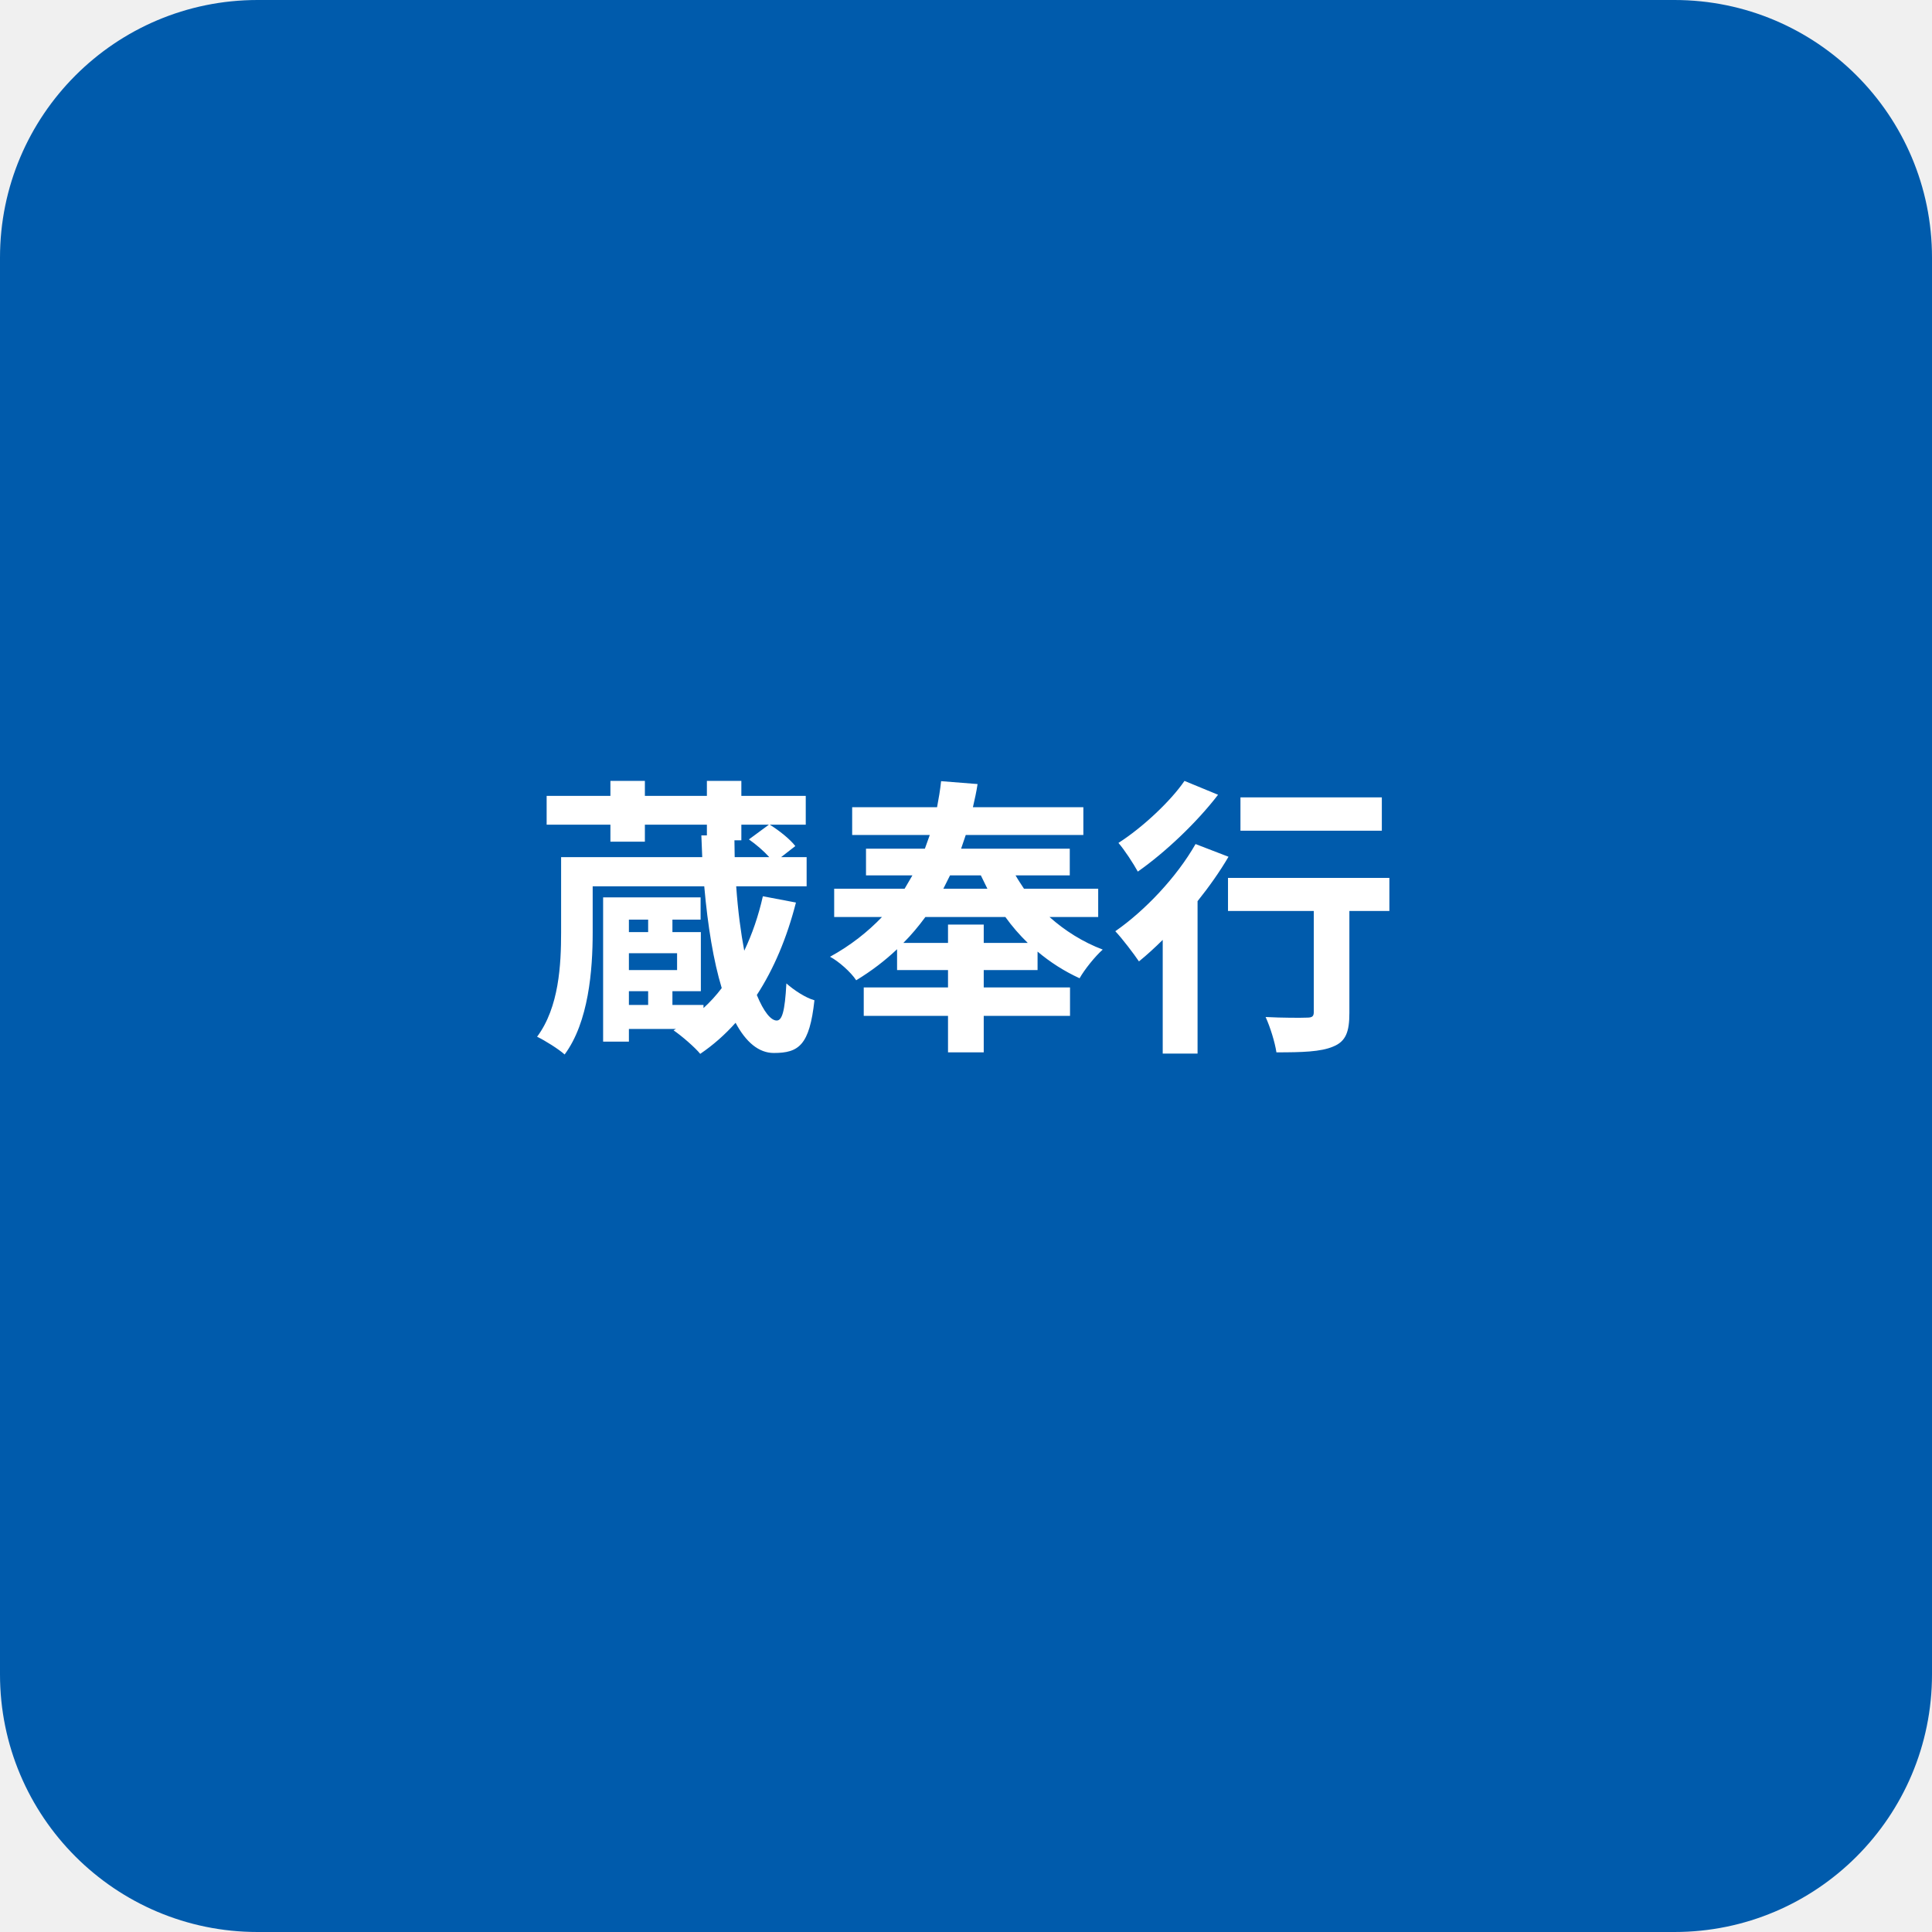
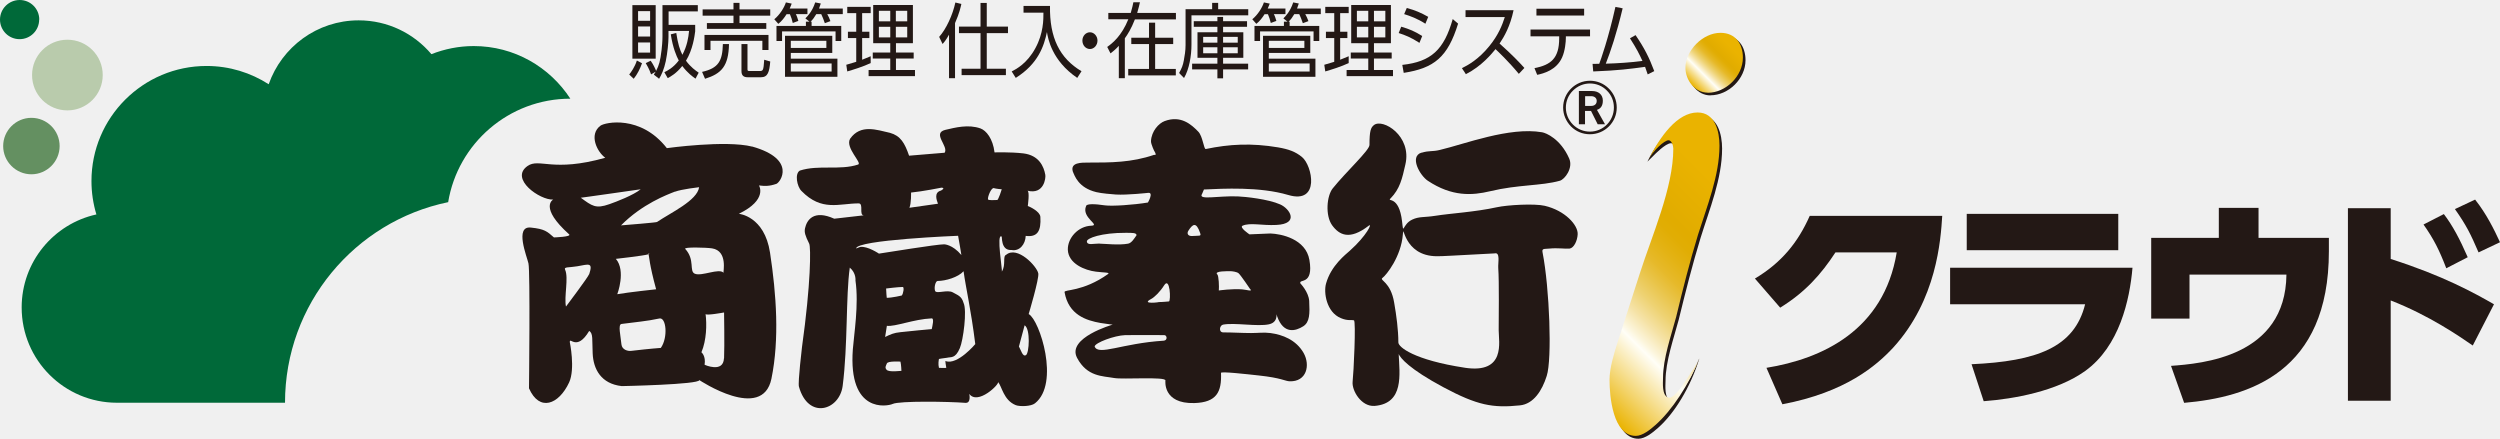
- <svg xmlns="http://www.w3.org/2000/svg" viewBox="0 0 240 240" width="240" height="240">
-   <rect width="240" height="240" rx="32" fill="#005BAC" />
-   <text x="120.0" y="127.6" text-anchor="middle" font-family="-apple-system, BlinkMacSystemFont, &quot;Hiragino Sans&quot;, &quot;Yu Gothic&quot;, &quot;Meiryo&quot;, sans-serif" font-size="36" font-weight="700" fill="#FFFFFF">蔵奉行</text>
+ <svg xmlns="http://www.w3.org/2000/svg" xmlns:xlink="http://www.w3.org/1999/xlink" id="_レイヤー_2" viewBox="0 0 228.5 40.1">
+   <defs>
+     <style>.cls-1{fill:#649061;}.cls-2{fill:#b9cbac;}.cls-3{fill:#231815;}.cls-4{fill:url(#_名称未設定グラデーション_2);}.cls-5{fill:url(#_名称未設定グラデーション_2-2);}.cls-6{fill:#006939;}</style>
+     <linearGradient id="_名称未設定グラデーション_2" x1="143.1" y1="34.12" x2="161.4" y2="15.81" gradientUnits="userSpaceOnUse">
+       <stop offset="0" stop-color="#eab300" />
+       <stop offset=".25" stop-color="#fffef7" />
+       <stop offset=".27" stop-color="#fcf6df" />
+       <stop offset=".33" stop-color="#f5e2a5" />
+       <stop offset=".39" stop-color="#eed272" />
+       <stop offset=".45" stop-color="#e9c449" />
+       <stop offset=".5" stop-color="#e6b929" />
+       <stop offset=".56" stop-color="#e3b212" />
+       <stop offset=".61" stop-color="#e1ad04" />
+       <stop offset=".65" stop-color="#e1ac00" />
+       <stop offset=".85" stop-color="#eab300" />
+     </linearGradient>
+     <linearGradient id="_名称未設定グラデーション_2-2" x1="154.64" y1="7.79" x2="158.78" y2="3.64" xlink:href="#_名称未設定グラデーション_2" />
+   </defs>
+   <g id="_ロゴ">
+     <path class="cls-3" d="M57.51,6.81c.17-.21.51-.68.7-1.28l.47.25c-.15.45-.45,1.05-.76,1.42l-.41-.39ZM59.93.47v4.89h-2.13V.47h2.13ZM59.42,1.02h-1.1v.88h1.1v-.88ZM59.42,2.42h-1.1v.92h1.1v-.92ZM59.42,3.88h-1.1v.93h1.1v-.93ZM60.57.47h3.21v.57h-2.67v1.23h2.43v.59c-.05.39-.21,1.67-.84,2.69.42.58.89.91,1.16,1.09l-.29.55c-.27-.19-.73-.52-1.21-1.16-.54.68-1.06.97-1.33,1.11l-.31-.54c.27-.13.8-.39,1.32-1.07-.21-.39-.54-1.14-.73-2.39l.5-.13c.15,1,.33,1.55.56,2,.44-.83.55-1.58.61-2.18h-1.88v.56c0,.47-.09,1.45-.25,2.21-.15.71-.39,1.25-.61,1.6l-.48-.38c.08-.11.11-.16.17-.27l-.42.25c-.17-.5-.42-.91-.49-1.03l.45-.22c.22.3.43.74.5.93.27-.54.37-.85.5-1.93.03-.27.08-.76.08-1.18V.47Z" />
+     <path class="cls-3" d="M64.17,6.57c1.52-.34,1.86-1.02,1.9-2.54h.56c-.04,2.01-.68,2.7-2.19,3.17l-.27-.63ZM67.04.86V.26h.55v.6h2.81v.57h-2.81v.68h2.45v.53h-5.43v-.53h2.43v-.68h-2.82v-.57h2.82ZM70.24,3.19v1.38h-.56v-.84h-4.74v.84h-.55v-1.38h5.85ZM68.32,7.06c-.37,0-.55-.18-.55-.56v-2.47h.55v2.25c0,.16,0,.21.16.21h.92c.34,0,.38,0,.45-1.03l.55.16c-.08.94-.21,1.44-.84,1.44h-1.25Z" />
+     <path class="cls-3" d="M73.8.78v.51h-1.06c.09.16.17.42.23.62l-.51.19c-.05-.25-.17-.6-.26-.8h-.31c-.19.3-.43.63-.75.88l-.37-.42c.49-.4.9-1.04,1.06-1.54l.53.11c-.05.13-.09.25-.18.45h1.62ZM74.18,1.98v.39h2.71v1.38h-.52v-.88h-4.89v.88h-.51v-1.38h2.69v-.39h.33l-.38-.3c.18-.18.63-.62.9-1.46l.51.1c-.06.19-.09.28-.16.46h2.17v.51h-1.42c.09.15.23.45.29.64l-.51.19c-.11-.34-.21-.56-.33-.83h-.45c-.17.29-.31.48-.52.69h.1ZM76.07,3.28v1.56h-3.79v.52h4.26v1.66h-4.79v-3.75h4.32ZM72.28,3.73v.65h3.25v-.65h-3.25ZM72.28,5.8v.74h3.73v-.74h-3.73Z" />
+     <path class="cls-3" d="M79.59,5.76c-.66.32-1.61.61-2.15.77l-.09-.61c.23-.06.6-.18.91-.27v-2.17h-.76v-.58h.76v-1.7h-.82v-.57h2.14v.57h-.78v1.7h.66v.58h-.66v1.98c.33-.13.53-.22.78-.32v.61ZM83.44.46v3.49h-1.55v.85h1.62v.55h-1.62v1.05h1.74v.56h-4.24v-.56h1.98v-1.05h-1.6v-.55h1.6v-.85h-1.56V.46h3.63ZM81.37.99h-1.04v.96h1.04v-.96ZM81.37,2.45h-1.04v.97h1.04v-.97ZM82.92.99h-1.04v.96h1.04v-.96ZM82.92,2.45h-1.04v.97h1.04v-.97Z" />
+     <path class="cls-3" d="M87.29,7.15h-.55v-3.98c-.29.52-.47.72-.59.85l-.31-.65c.64-.71,1.24-2.01,1.48-3.14l.55.13c-.07.3-.17.82-.58,1.75v5.05ZM90.19.27v2.16h1.94v.6h-1.94v3.25h1.75v.59h-4.05v-.59h1.73v-3.25h-1.97v-.6h1.97V.27h.57Z" />
+     <path class="cls-3" d="M95.97.54c-.05,2.91.88,4.78,2.88,5.97l-.39.61c-2.32-1.58-2.67-3.58-2.77-4.19-.27,1.29-.81,2.91-2.85,4.19l-.37-.59c.43-.22,1.41-.74,2.16-2.12.75-1.37.74-2.63.74-3.25h-1.82v-.62h2.43Z" />
+     <path class="cls-3" d="M100.31,3.71c0,.41-.3.77-.69.77s-.69-.35-.69-.77.31-.76.69-.76.69.35.69.76Z" />
+     <path class="cls-3" d="M101.3,1.77v-.59h2.05c.14-.47.19-.73.24-.97h.6c-.06.27-.11.48-.25.97h3.54v.59h-3.75c-.33.85-.67,1.39-.92,1.73v3.65h-.55v-2.96c-.32.35-.57.54-.76.69l-.3-.59c.48-.34,1.31-1,1.93-2.53h-1.83ZM107.23,4.03h-1.65v2.27h1.89v.59h-4.35v-.59h1.9v-2.27h-1.62v-.58h1.62v-1.38h.56v1.38h1.65v.58Z" />
+     <path class="cls-3" d="M110.79.84V.26h.55v.58h2.75v.56h-5.19v2.7c0,.97-.2,2.22-.68,3.03l-.45-.46c.24-.42.35-.7.43-1.14.08-.45.16-.87.16-1.41V.84h2.42ZM114.08,6.34h-2.29v.82h-.52v-.82h-2.31v-.52h2.31v-.54h-1.82v-2.33h1.82v-.5h-2.16v-.51h2.16v-.39h.52v.39h2.19v.51h-2.19v.5h1.85v2.33h-1.85v.54h2.29v.52ZM111.27,3.37h-1.3v.53h1.3v-.53ZM111.27,4.32h-1.3v.55h1.3v-.55ZM113.13,3.37h-1.34v.53h1.34v-.53ZM113.13,4.32h-1.34v.55h1.34v-.55Z" />
+     <path class="cls-3" d="M117.49.78v.51h-1.06c.09.16.17.42.23.62l-.51.19c-.05-.25-.17-.6-.26-.8h-.31c-.19.3-.43.63-.75.88l-.37-.42c.49-.4.9-1.04,1.06-1.54l.53.11c-.05.13-.09.25-.18.45h1.62ZM117.87,1.98v.39h2.71v1.38h-.52v-.88h-4.89v.88h-.51v-1.38h2.69v-.39h.33l-.38-.3c.18-.18.63-.62.9-1.46l.51.1c-.06.19-.09.28-.16.46h2.17v.51h-1.42c.09.15.23.45.29.64l-.51.19c-.11-.34-.21-.56-.33-.83h-.45c-.17.29-.31.48-.52.69h.1ZM119.76,3.28v1.56h-3.79v.52h4.26v1.66h-4.79v-3.75h4.32ZM115.97,3.73v.65h3.25v-.65h-3.25ZM115.97,5.8v.74h3.73v-.74h-3.73Z" />
+     <path class="cls-3" d="M123.28,5.76c-.66.32-1.61.61-2.15.77l-.09-.61c.23-.06.6-.18.91-.27v-2.17h-.76v-.58h.76v-1.7h-.82v-.57h2.14v.57h-.78v1.7h.66v.58h-.66v1.98c.33-.13.53-.22.78-.32v.61ZM127.13.46v3.49h-1.55v.85h1.62v.55h-1.62v1.05h1.74v.56h-4.24v-.56h1.98v-1.05h-1.6v-.55h1.6v-.85h-1.56V.46h3.63ZM125.06.99h-1.04v.96h1.04v-.96ZM125.06,2.45h-1.04v.97h1.04v-.97ZM126.62.99h-1.04v.96h1.04v-.96ZM126.62,2.45h-1.04v.97h1.04v-.97Z" />
+     <path class="cls-3" d="M129.74,3.92c-.78-.51-1.34-.72-1.9-.9l.23-.58c.76.22,1.23.42,1.92.85l-.25.62ZM128.18,5.93c2.61-.29,3.8-1.36,4.6-4.19l.49.42c-.95,3.07-2.19,4.07-4.97,4.5l-.13-.73ZM130.28,2.17c-.74-.48-1.4-.71-1.94-.88l.24-.56c.77.21,1.27.42,1.96.81l-.26.63Z" />
+     <path class="cls-3" d="M138.34.93c-.31,1.48-.85,2.41-1.28,3.05,1.16,1.03,1.77,1.68,2.27,2.23l-.51.54c-.94-1.14-1.92-2.06-2.13-2.26-.33.4-1.25,1.55-2.71,2.29l-.36-.55c.55-.27,1.52-.8,2.5-2.01.84-1.03,1.18-1.92,1.42-2.66h-3.59v-.63h4.38Z" />
+     <path class="cls-3" d="M143.12,3.46c0,.35-.07,1.18-.34,1.78-.51,1.17-1.71,1.48-2.28,1.6l-.25-.61c1.52-.3,2.26-.91,2.26-2.74v-.17h-2.62v-.62h5.44v.62h-2.21v.13ZM144.79.8v.62h-4.36v-.62h4.36Z" />
+     <path class="cls-3" d="M145.56,5.84s.54-.01.61-.01c.13-.33.83-2.29,1.48-5.2l.66.13c-.55,2.32-1.12,3.98-1.54,5.06,1.07-.03,2.3-.11,3.35-.25-.3-.65-.51-1.08-1.14-2.07l.51-.29c.8,1.17,1.24,2.04,1.71,3.29l-.6.3c-.08-.25-.13-.39-.24-.69-1.39.19-2.42.33-4.74.42l-.06-.7Z" />
+     <path class="cls-3" d="M94.02,28.71s.97-3.24.88-3.72c-.12-.65-1.92-2.56-2.94-1.7-.34.13,0,.92-.39,1.53.07-.04-.52-3.51-.03-3.2.08-.11-.12,1.3.91,1.23.73.14,1.27-.51,1.3-1.29,1.07.14,1.42-.44,1.34-1.74-.03-.48-.94-.92-1.15-.99,0,0,.19-1.34-.03-1.4,1.52.38,1.69-1.18,1.63-1.46-.14-.76-.57-1.77-2-1.95-1.21-.14-2.64-.09-2.64-.09-.15-1.26-.76-2-1.28-2.19-1.12-.4-2.31-.08-3.22.13-1.24.31.33,1.5-.06,2.09l-3.25.27c-.4-1.16-.78-1.82-1.75-2.09-1.21-.27-2.68-.82-3.64.54-.48.81,1.14,2.23.73,2.36-1.66.55-3.62,0-5.32.55-.49.27-.27,1.45.14,1.86,1.86,1.91,3.45,1.14,5.23,1.14.49,0,0,1.09.48,1.09l-2.71.31c-1.9-.86-2.51.14-2.67.87-.08.36.01.67.38,1.41.16.32.16,3.6-.66,9.47,0,0-.38,3.19-.28,3.59.85,3.07,3.71,2.18,4-.06.48-3.73.28-8.19.65-10.81.6.5.52,1.18.52,1.18.32,2.2-.14,4.94-.24,6.28-.44,5.91,3.16,5.22,3.64,5,.61-.29,5.12-.22,6.64-.1.56.05.36-.82.36-.82.78,1.07,2.8-.91,2.63-1.09.35.39.5,1.67,1.62,2.12.34.14,1.4.13,1.76-.17,2.29-1.81.43-7.6-.57-8.15ZM83.27,17.6c1.04-.1,2.79-.45,2.79-.45.4.03-.06.27-.06.27-.64.17-.41.83-.27,1.2l-2.61.37c.18-.41.15-1.4.15-1.4ZM80.35,23.19s-1.06-.72-1.73-.62l-.37.14c0-.79,9.32-1.16,9.32-1.16.09.45.3,1.76.3,1.76-.82-.98-1.58-.98-1.58-.98-.69,0-5.28.75-5.95.85ZM82.42,27.01s-.88.21-1.37.21c0,0-.06-.59-.06-.85,0,0,1.09-.14,1.52-.14.15,0,.06.61-.09.78ZM81.03,33.79c-.17-.2-.07-.33.03-.57.09-.25,1.25-.16,1.24-.17.07.26.09.85.09.85.05-.03-1.15.16-1.36-.11ZM85.15,30.08s-2.31.21-2.85.28c-.61.06-.91.2-1.4.44l.16-1.02c.75.1,2.46-.61,4.1-.68.24,0,.06.68,0,.99ZM86.43,33.01c-.08-.2.06.61.06.61-.05.03-.67,0-.67,0-.09-.34-.02-.71,0-.81,0,0,.34-.07.73-.11.37-.1.76.11,1.18-.88.31-.72.67-3.45.34-4.13-.18-.65-.57-.72-.97-.96-.51-.3-1.55.18-1.64-.16-.1-.35.06-.89.24-.89.73,0,1.88-.34,2.37-.89.21,1.54.67,3.45,1.07,6.66,0,0-1.61,1.93-2.7,1.56ZM91.13,18.28c-.22,0-.81.06-.83-.07-.03-.24.28-1.02.52-1.02.2.07.74.11.74.11,0,0-.3.99-.43.99ZM93.77,32.46c-.3.18-.45-.46-.64-.79l.52-1.94c.55.34.42,2.57.12,2.73Z" />
+     <path class="cls-3" d="M68.75,13.4c-2.41-.61-7.8.14-7.8.14-2.4-3.07-5.66-2.36-6.07-2.05-1.08.81-.32,2.38.44,2.93-4.82,1.36-6.02,0-7.1.75-1.68,1.17,1.14,3.14,2.34,3.07,0,0-1.32.69,1.46,3.18.25.23-1.39.28-1.39.28-.63-.55-.84-.77-2.11-.9-1.51-.17-.36,2.65-.22,3.27.17.72.05,11.42.05,11.42.95,2.17,2.72,1.5,3.67-.54.57-1.25.06-3.68.06-3.68-.02-.54.63.89,1.77-1.02.38.21.26.83.32,2.05.06,1.43.76,2.78,2.66,2.99,0,0,7.09-.14,7.09-.55,0,0,5.77,3.85,6.59-.13.74-3.62.45-7.71-.13-11.52-.51-3.35-2.85-3.55-2.85-3.55,2.67-1.29,1.84-2.59,1.84-2.59.57.07.95.07,1.58-.14.37-.12,1.9-2.26-2.21-3.42ZM61.7,17.52c.61-.23,2.2-.41,2.2-.41-.17,1.22-2.58,2.32-3.85,3.18-.07.05-2.78.27-3.29.31,1.94-1.96,4.22-2.81,4.94-3.09ZM53.84,25.07c-.09.27-2.11,2.95-2.11,2.95-.19-.89.26-2.63-.08-3.37-.13-.28.34-.18,1.1-.31,1.05-.18,1.48-.41,1.1.73ZM53.08,18.07c-.08.03,5.48-.77,5.48-.77-.67.54-2.2,1.13-2.86,1.36-1.26.45-1.59.16-2.62-.59ZM56.29,23.66s2.53-.28,2.99-.42c0-.06-.03-.07-.07-.07.18,0,.18.04.07.07.06.2.06.9.69,3.2,0,0-2.53.27-3.55.45,0,0,.81-2.14-.13-3.23ZM60.39,31.8s-.93.06-2.7.27c-.32.04-.84-.11-.89-.59-.08-.82-.33-1.82,0-1.87,1.32-.18,2.27-.24,3.47-.5.63-.13.8,1.74.13,2.69ZM63.51,25.02c-.55-.23.04-1.27-.88-2.27-.18-.19,1.94-.13,2.45-.05,1.47.23,1,2.18,1.05,2.23-.4-.45-1.98.35-2.62.09ZM66.17,32.75c-.06,1.37-1.77.59-1.77.59.13-.82-.29-1.14-.29-1.14.47-1.11.5-2.55.38-3.5.02.17,1.69-.14,1.69-.14,0,0,.05,3.01,0,4.19Z" />
+     <path class="cls-3" d="M110.05,17.32c1.72-.08,5.09-.27,7.69.5,2.95.88,2.21-2.7,1.26-3.47-.6-.49-1.21-.71-2.18-.88-2.43-.41-4.46-.3-6.61.15-.19.03-.27-1.16-.69-1.59-.63-.65-1.59-1.52-3.08-.96-.53.2-1.19.91-1.24,1.82-.02.27.33.98.29.89.31.5,0,.37,0,.37-2.06.71-3.97.71-6.03.71-.61,0-1.64-.02-1.41.8.17.41.51,1.5,2.15,1.9.49.12,1.39.19,1.8.22,1,.06,2.92-.15,2.92-.15.57-.09,0,.88,0,.88-1.33.22-3.26.35-3.93.26-.93-.14-1.67-.16-1.72.06-.46,1.06,1.36,1.77.47,1.8-1.18.04-2.17,1.11-2.14,2.2.05,1.28,1.57,1.88,2.57,2,.72.09,1.26.06,1.13.2-2.34,1.67-4.06,1.41-4,1.67.36,2.08,1.98,2.59,3.29,2.82.75.12,1.11.15,1.11.15,0,0-4.21,1.2-3.26,3.03.92,1.75,2.35,1.66,3.39,1.85.8.15,4.74-.15,4.69.23,0,0-.28,2.14,2.64,2.06,2.05-.06,2.51-1.02,2.44-2.76,0-.15,2.36.12,3.47.24,2.04.22,2.38.51,2.79.53,1.57.06,1.92-1.47,1.29-2.59-.69-1.2-1.92-1.67-3.03-1.82-.61-.08-1.15,0-1.77,0-.81,0-1.69-.06-2.54-.06-.46,0-.34-.65-.02-.71,1.06-.2,3.15.2,4.2-.03,1.04-.23.52-1.37.74-.73.59,1.67,1.7,1.35,2.39.91.59-.38.6-1.14.54-2.32-.06-.83-.8-1.59-.8-1.59-.2-.47,1.23.23.82-2.15-.33-1.93-2.59-2.39-3.57-2.42-.2,0-1.91.08-1.91.08,0,0-.96-.64-.63-.79.7-.31,1.78,0,3.09-.07,2.12-.1,1.24-1.49.34-1.88-1.08-.48-3.15-.7-3.87-.73-1.81-.07-3.67.38-3.26-.23l.18-.42ZM100.5,22.26c-.57,0-1.13.19-1.16-.19-.02-.31,1.37-.8,3.54-.79.62,0,1-.01,1,.22-.21.3-.45.71-.77.77-.83.16-2.2,0-2.62,0ZM106.35,31.14c-3.81.24-5.96,1.4-6.3.53.03-.34,1.81-1.01,2.8-1.04.54-.02,3.54,0,3.54,0,.28-.03.36.49-.04.51ZM106.84,27.55s-.58.06-.96.06c.24,0-1.69.25-.67-.28.32-.17.82-.66,1.2-1.26.52-.81.63,1.39.43,1.49ZM112.52,24.79c.09,0,.53.05.69.19.21.19,1.03,1.41,1.03,1.41.32.31-.28.09-.69.06-.91-.08-2.15.1-2.15.1.03-.33,0-1.34-.14-1.47-.34-.32.99-.3,1.27-.29ZM108.99,21.57c-.41.03-.53-.22-.38-.47.4-.63.72-.86,1.08.19.12.33-.03.23-.7.28Z" />
+     <path class="cls-3" d="M141.19,18.81c-.93-.22-3.41-.08-4.37.13-2.01.44-4.23.56-5.61.78-1.08.17-1.49.05-2.13.35-.93.43-.78,1.52-.93.18-.28-2.46-1.41-1.76-1.06-2.11.87-.88,1.07-1.83,1.36-3.1.62-2.63-2.07-4.24-2.87-3.61-.29.23-.41.52-.41,1.82,0,.49-2.13,2.44-3.36,3.97-.55.69-.69,2.47-.06,3.36.65.9,1.6,1.41,3.35.05.37-.3-.16.89-1.73,2.29-.36.33-1.71,1.34-2.17,3-.23.79.02,2.61,1.36,3.16.64.27.98.13,1.19.2.2.07-.03,4.85-.12,5.6-.09.81.79,2.31,2.01,2.22,2.71-.22,2.28-2.91,2.2-4.74.16.36.94,1.35,4.1,3.04,3.09,1.65,4.5,1.91,6.99,1.65,1.24-.13,2.02-1.35,2.44-2.69.5-1.52.26-8.02-.38-11.29-.08-.39.15-.3.62-.35.78-.08,1.46.04,1.85,0,.39-.05.71-.7.74-1.31.04-.83-1.14-2.16-3.01-2.6ZM133.88,33.61c-4.65-.71-6.07-1.89-6.07-2.31,0-1.14-.18-2.47-.38-3.62-.32-1.96-1.39-2.05-1.07-2.28.35-.25,1.71-1.96,1.86-3.97.08-1.23-.03,1.99,3.13,1.99.55,0,1.28-.05,5.26-.26.53-.13.3.84.33,1.33.09,1.27.04,4.66.04,5.7s.68,4-3.11,3.42ZM129.93,13.96c.72-.22.98-.08,1.69-.26,2.21-.52,6.35-2.13,9.33-1.61.36.06,1.68.6,2.47,2.39.39.87-.39,1.91-.85,2.04-1.71.48-3.81.34-6.38.96-1.63.39-3.48.51-5.69-.96-.72-.48-1.7-2.21-.58-2.57Z" />
+     <path class="cls-3" d="M145.32,12.27c.65,0,1.27-.25,1.73-.71.47-.47.72-1.07.72-1.73s-.25-1.26-.72-1.73c-.46-.47-1.08-.72-1.73-.72-1.35,0-2.45,1.11-2.45,2.45,0,.66.27,1.26.72,1.73.46.46,1.07.71,1.72.71ZM143.12,9.83c0-.59.23-1.14.65-1.55.42-.42.97-.65,1.55-.65s1.14.22,1.55.65c.42.41.64.96.64,1.55,0,1.21-.97,2.2-2.19,2.2-.58,0-1.13-.22-1.55-.64-.41-.41-.65-.96-.65-1.55ZM146.03,11.36l-.61-1.22h-.55v1.22h-.56v-3.04h1.21c.58,0,.98.33.98.88,0,.48-.21.74-.54.84l.74,1.32h-.68ZM145.43,8.79h-.55v.89h.56c.29,0,.5-.16.5-.46,0-.27-.22-.43-.5-.43Z" />
+     <path class="cls-3" d="M161.45,33.62c5.07-.82,10.73-3.4,11.91-10.55h-5.6c-1.32,2.02-2.78,3.65-5.05,5.05l-2.31-2.66c2.45-1.46,3.94-3.32,5.01-5.73h12.11c-.14,2.18-.49,7.66-4.47,12.03-1.55,1.67-4.37,4.1-10.14,5.19l-1.46-3.34Z" />
+     <path class="cls-3" d="M194.91,24.47c-.25,2.93-1.19,7.19-4.33,9.44-2.58,1.85-6.49,2.55-9.27,2.76l-1.11-3.38c5.95-.27,9.4-1.52,10.38-5.48h-12.34v-3.34h16.67ZM193.61,19.55v3.32h-13.85v-3.32h13.85Z" />
+     <path class="cls-3" d="M212.86,21.73v1.24c0,11.08-7.31,13.33-13.23,13.85l-1.2-3.38c2.8-.21,10.47-.8,10.55-8.34h-8.86v4.02h-3.5v-7.38h6.18v-2.74h3.63v2.74h6.43Z" />
+     <path class="cls-3" d="M226.01,31.58c-1.22-.84-3.96-2.74-7.5-4.12v9.17h-3.91v-17.6h3.91v4.64c4.78,1.52,7.64,3.11,9.44,4.14l-1.94,3.77ZM223.37,19.57c.8,1.05,1.44,2.25,2.18,3.94l-1.96,1.01c-.64-1.67-1.15-2.68-2.08-4l1.85-.95ZM226.23,18.25c1.03,1.3,1.73,2.72,2.27,3.89l-1.96.93c-.72-1.67-1.11-2.47-2.16-3.96l1.85-.87Z" />
+     <path class="cls-6" d="M3.59,1.79c0-.99-.8-1.79-1.79-1.79S0,.8,0,1.79s.8,1.79,1.79,1.79,1.79-.8,1.79-1.79Z" />
+     <path class="cls-1" d="M5.45,13.35c0-1.43-1.16-2.58-2.58-2.58S.29,11.93.29,13.35s1.16,2.58,2.58,2.58,2.58-1.16,2.58-2.58Z" />
+     <path class="cls-2" d="M9.39,6.86c0,1.78-1.44,3.23-3.23,3.23s-3.23-1.44-3.23-3.23,1.44-3.23,3.23-3.23,3.23,1.44,3.23,3.23Z" />
+     <path class="cls-6" d="M40.96,18.49c.88-5.37,5.55-9.47,11.17-9.47-1.88-2.89-5.12-4.81-8.83-4.81-1.37,0-2.67.27-3.87.74-1.6-1.89-3.98-3.09-6.65-3.09-3.8,0-7.03,2.44-8.22,5.84-1.64-1.05-3.58-1.67-5.68-1.67-5.81,0-10.52,4.71-10.52,10.52,0,1.06.16,2.09.45,3.05-3.91.86-6.83,4.34-6.83,8.5,0,4.81,3.9,8.71,8.71,8.71h15.36c0-9.03,6.39-16.57,14.9-18.33Z" />
+     <path class="cls-3" d="M155.31,32.8c-.8,2.57-2.25,4.98-3.78,6.32-.45.4-1.16.98-1.78.98-2.1,0-2.41-3.6-2.41-5.12,0-1.06.4-2.36.71-3.34l2.05-6.36c1.11-3.47,3.07-7.83,3.07-11.44,0-.22-.13-.75-.44-.75-.51,0-1.55,1.09-1.55,1.09l-.61.6c1.13-2.32,2.98-4.23,4.83-4.23,1.6,0,2,1.74,2,3.03,0,2.76-1.16,5.56-1.96,8.14-.76,2.49-1.38,4.94-2.01,7.52-.45,1.69-1.2,3.79-1.2,5.57,0,.4-.14,1.63.49,1.8.38.11.9-.72,1.56-1.73.42-.65.71-1.36,1.01-2.07Z" />
+     <path class="cls-4" d="M155.34,32.72c-.96,2.41-2.52,4.8-4.05,6.14-.45.4-1.16.98-1.78.98-2.09,0-2.4-3.61-2.4-5.12,0-1.07.4-2.36.71-3.34l2.05-6.36c1.11-3.48,3.07-7.84,3.07-11.44,0-.22-.13-.76-.44-.76-.37,0-1.42.94-1.84,1.8l-.07.14c1.13-2.32,2.73-4.48,4.57-4.48,1.61,0,2,1.74,2,3.03,0,2.75-1.15,5.56-1.96,8.14-.76,2.49-1.38,4.94-2,7.52-.45,1.69-1.2,3.79-1.2,5.57,0,.4-.13,1.63.5,1.8.38.11.99-.64,1.64-1.65.42-.66.94-1.29,1.2-1.98Z" />
+     <path class="cls-3" d="M156.34,8.72c-1.21,0-2.05-1.16-2.05-2.28,0-1.6,1.6-3.2,3.2-3.2,1.38,0,2.05,1.02,2.05,2.27,0,1.69-1.56,3.2-3.2,3.2Z" />
+     <path class="cls-5" d="M156.09,8.47c-1.2,0-2.04-1.16-2.04-2.27,0-1.6,1.6-3.2,3.2-3.2,1.38,0,2.05,1.02,2.05,2.27,0,1.69-1.56,3.21-3.21,3.21Z" />
+   </g>
</svg>
